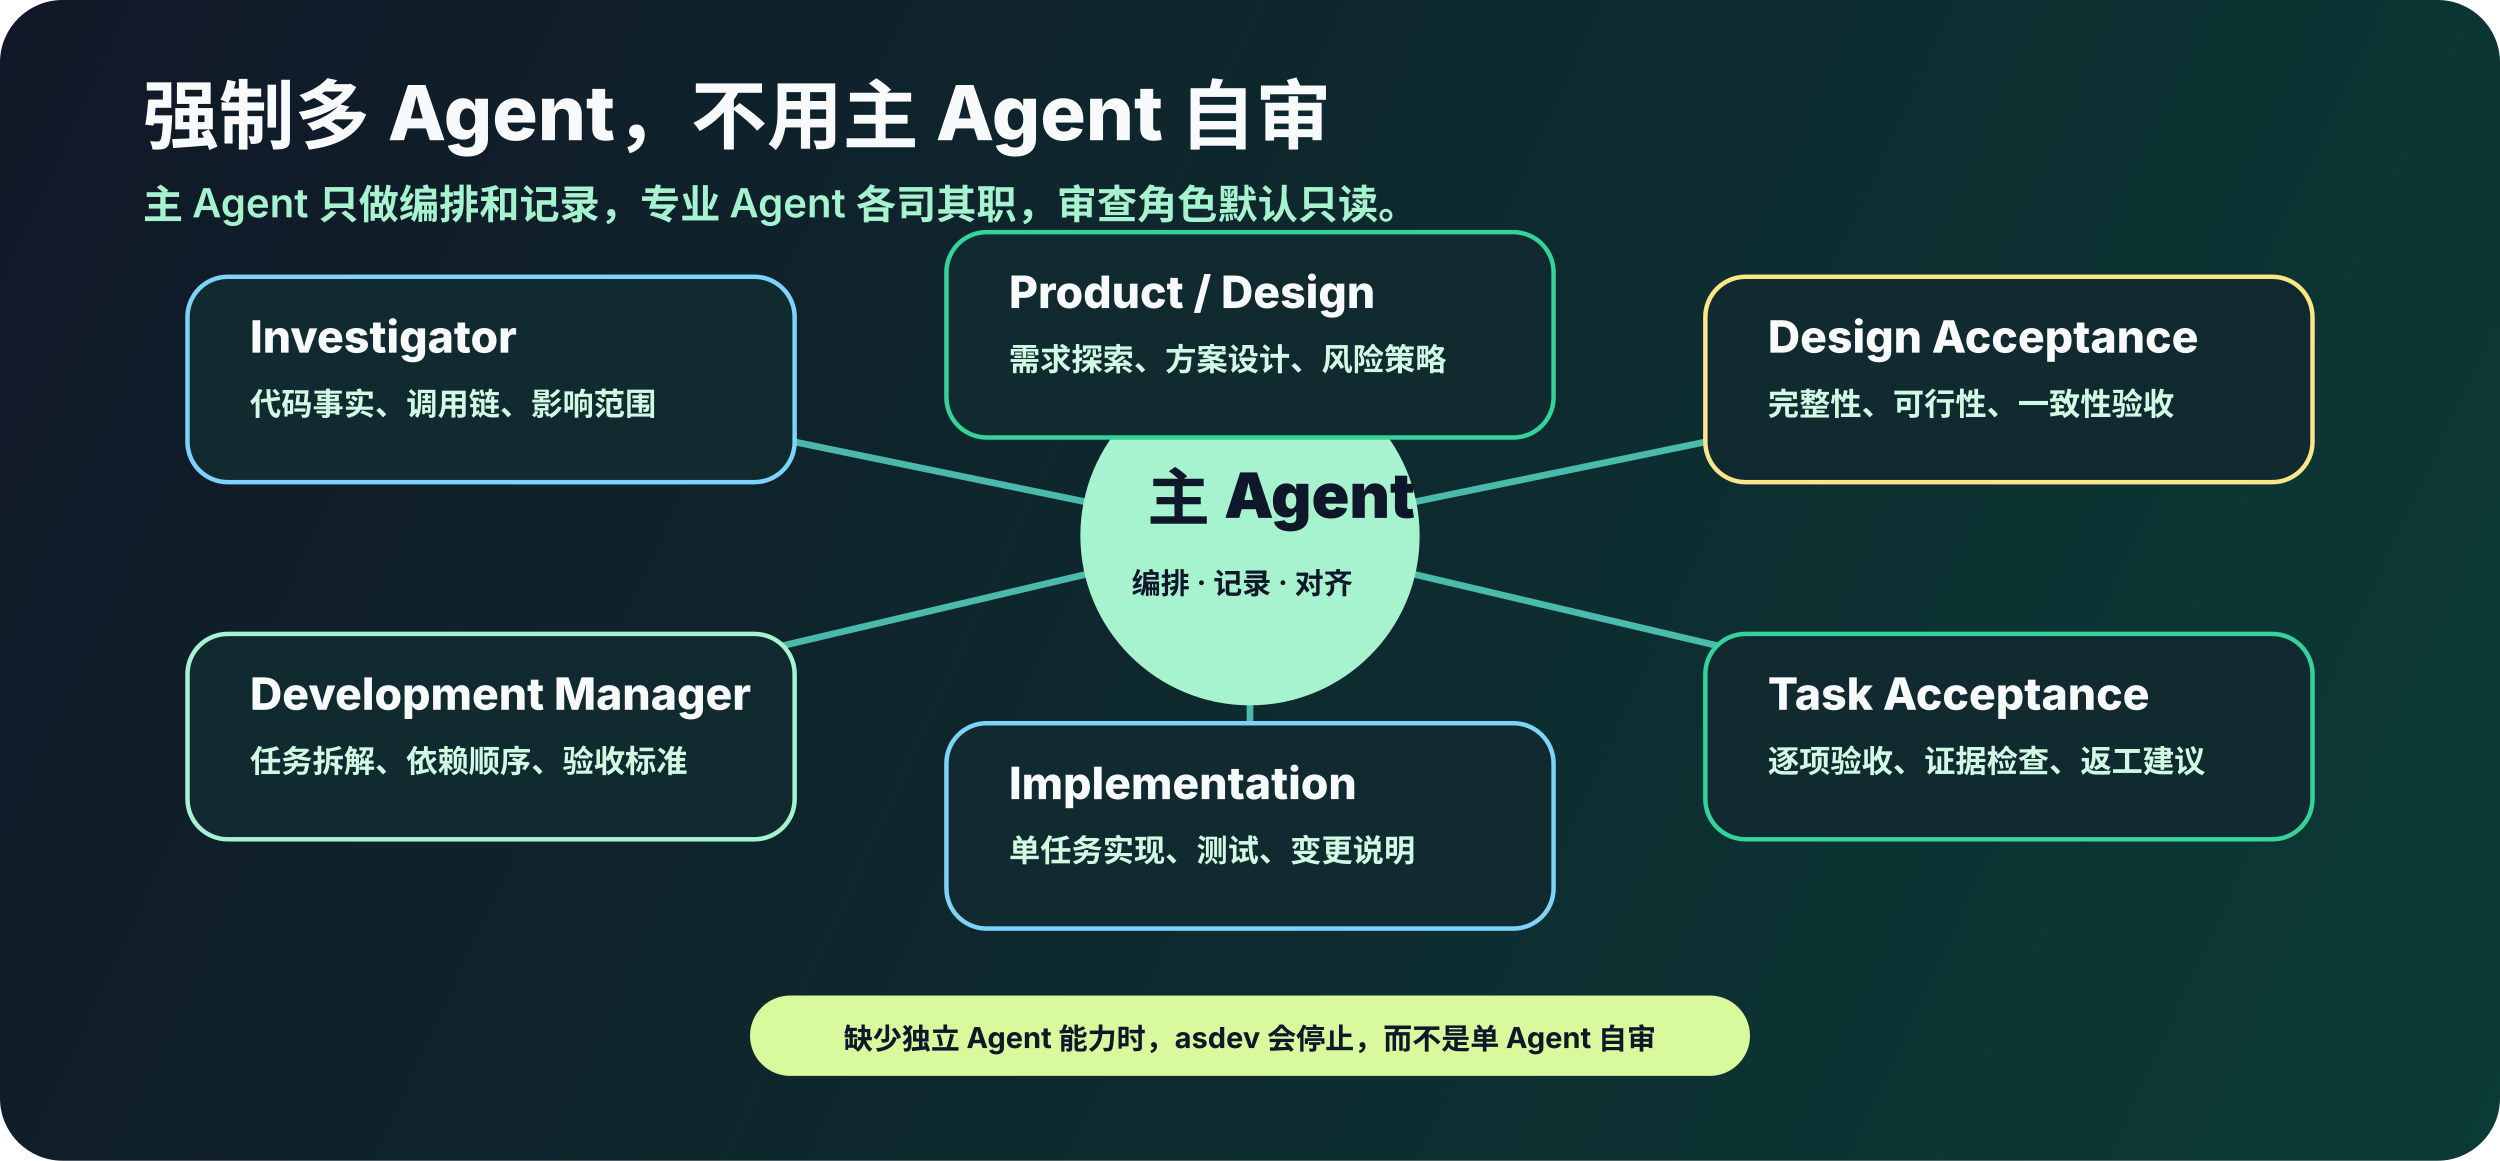
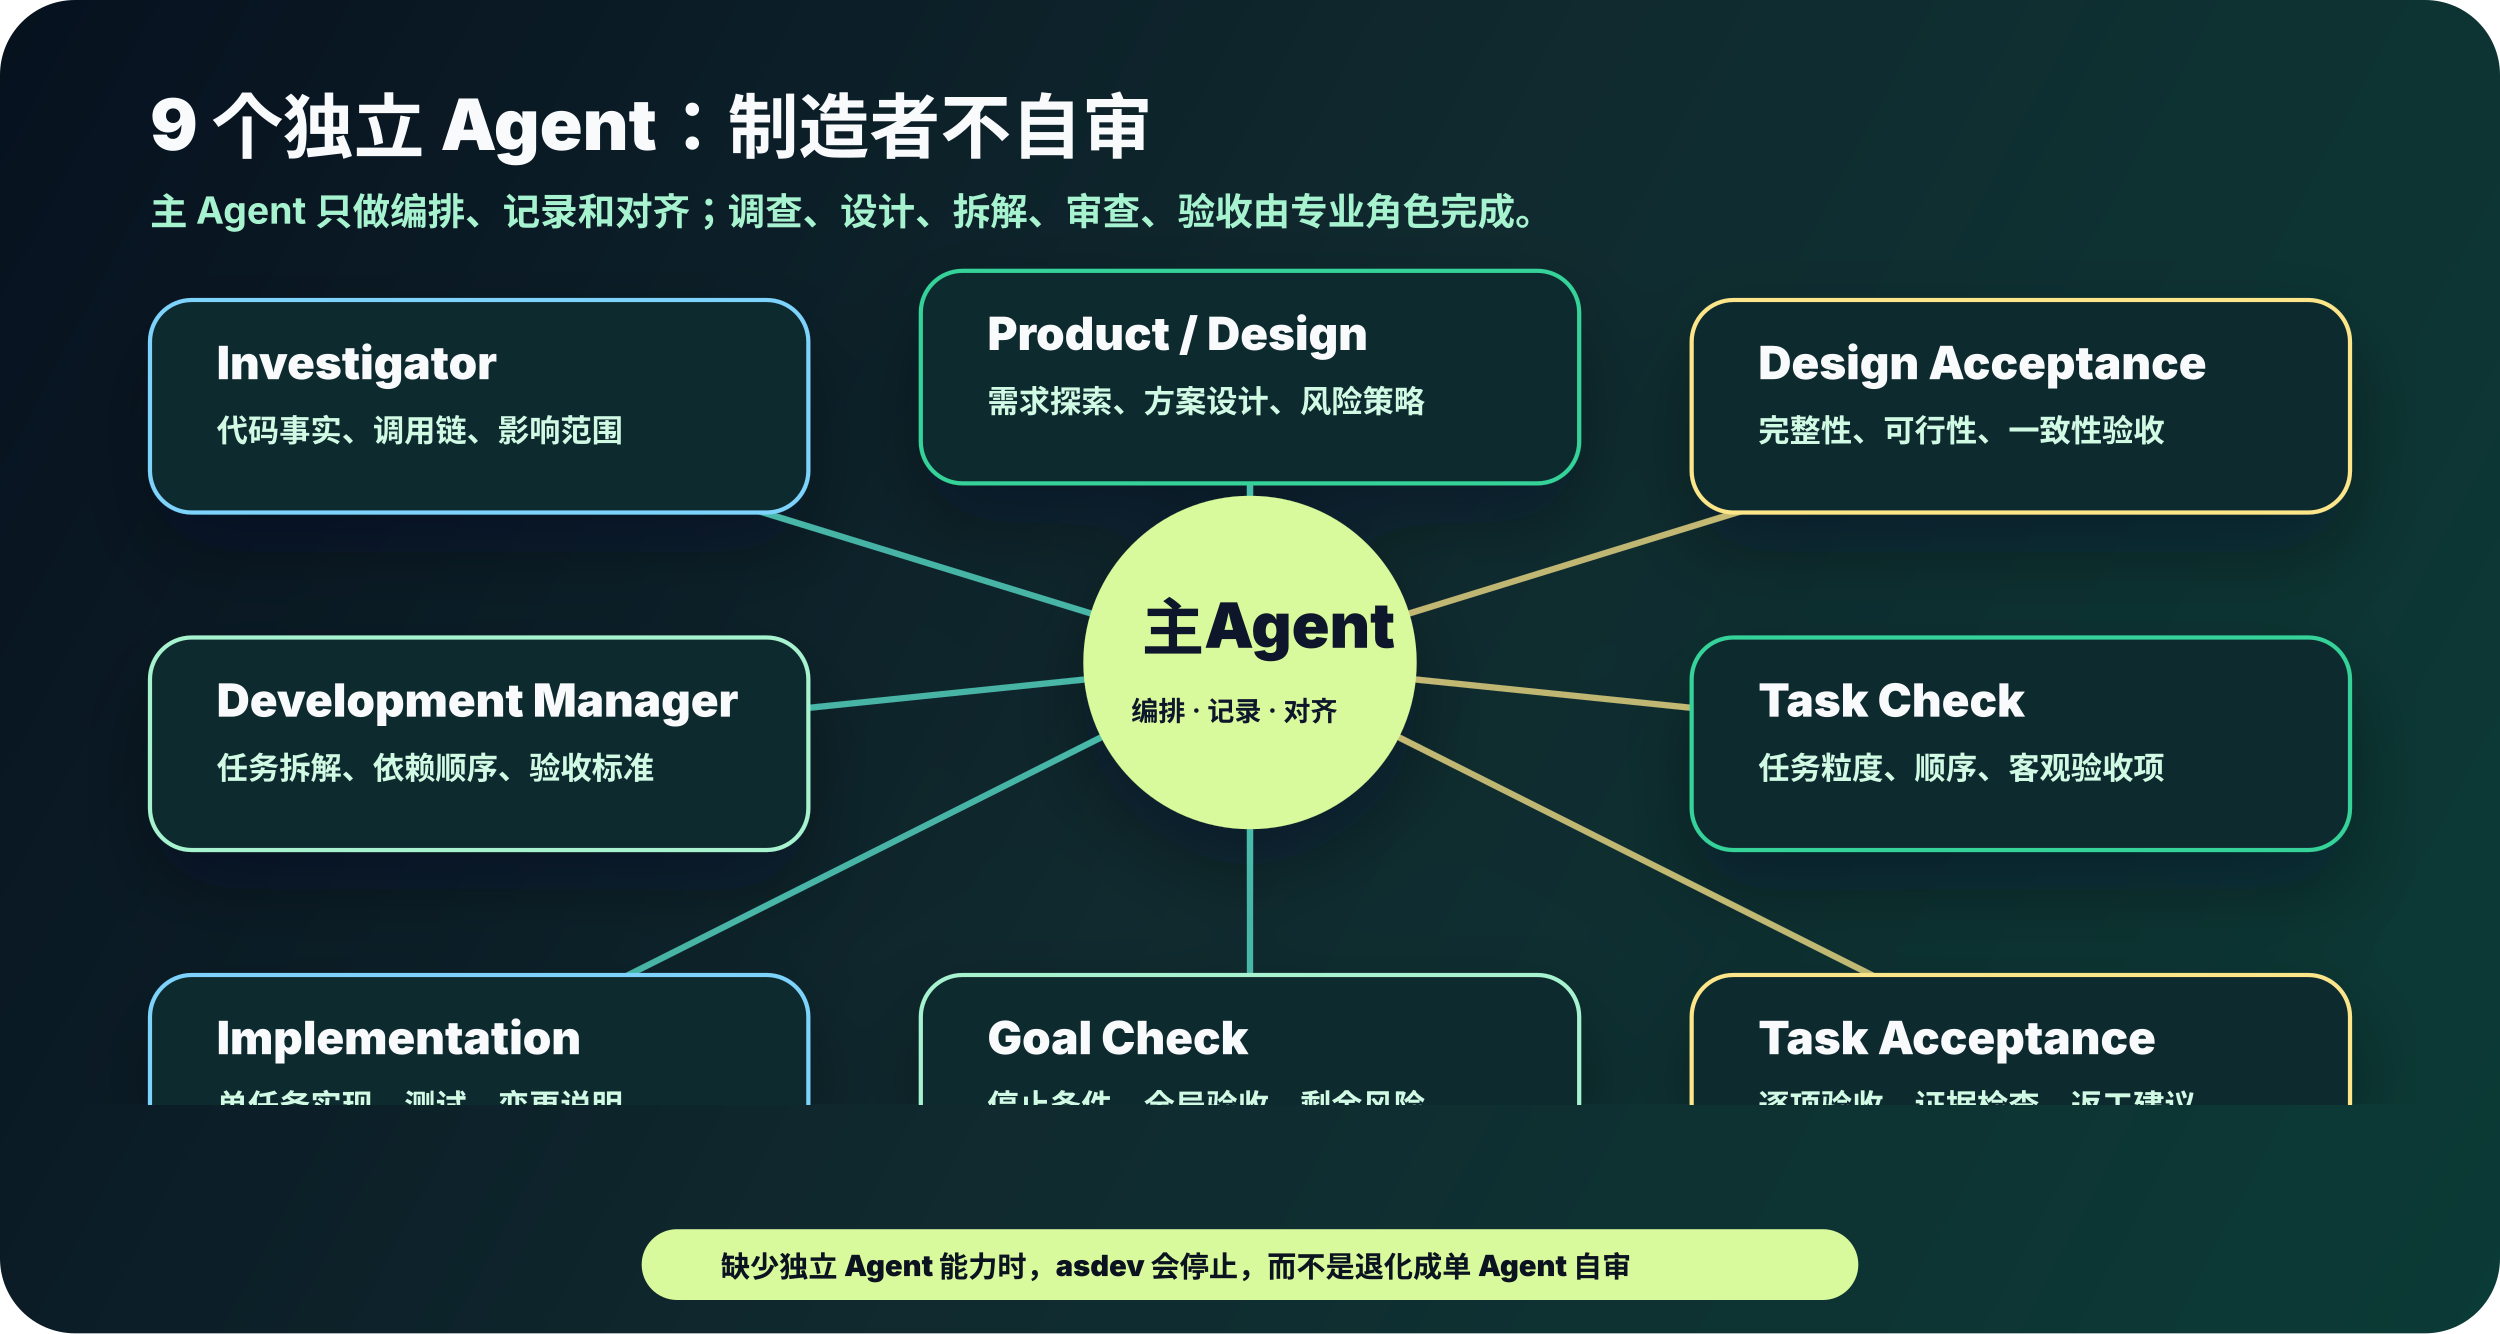
- <svg xmlns="http://www.w3.org/2000/svg" width="1120" height="520" viewBox="0 0 1120 520" fill="none" role="img" aria-labelledby="title desc">
+ <svg xmlns="http://www.w3.org/2000/svg" width="1200" height="640" viewBox="0 0 1200 640" fill="none" role="img" aria-labelledby="title desc">
  <defs>
-     <linearGradient id="bg" x1="0" y1="0" x2="1120" y2="520" gradientUnits="userSpaceOnUse">
-       <stop stop-color="#111827" />
+     <linearGradient id="bg" x1="0" y1="0" x2="1200" y2="640" gradientUnits="userSpaceOnUse">
+       <stop stop-color="#07111F" />
+       <stop offset="0.5" stop-color="#102A2F" />
      <stop offset="1" stop-color="#0B3B36" />
    </linearGradient>
+     <filter id="shadow" x="40" y="92" width="1120" height="438" filterUnits="userSpaceOnUse" color-interpolation-filters="sRGB">
+       <feDropShadow dx="0" dy="18" stdDeviation="20" flood-color="#020617" flood-opacity="0.36" />
+     </filter>
    <style>
-       .title { font: 800 34px Inter, "PingFang SC", "Microsoft YaHei", sans-serif; fill: #F8FAFC; }
-       .sub { font: 600 18px Inter, "PingFang SC", "Microsoft YaHei", sans-serif; fill: #A7F3D0; }
-       .name { font: 800 20px Inter, "PingFang SC", "Microsoft YaHei", sans-serif; fill: #F8FAFC; }
-       .desc { font: 600 14px Inter, "PingFang SC", "Microsoft YaHei", sans-serif; fill: #D1FAE5; }
-       .center { font: 900 28px Inter, "PingFang SC", "Microsoft YaHei", sans-serif; fill: #0F172A; }
+       .title { font: 900 34px Inter, "PingFang SC", "Microsoft YaHei", sans-serif; fill: #F8FAFC; letter-spacing: 0; }
+       .sub { font: 700 18px Inter, "PingFang SC", "Microsoft YaHei", sans-serif; fill: #A7F3D0; letter-spacing: 0; }
+       .name { font: 900 22px Inter, "PingFang SC", "Microsoft YaHei", sans-serif; fill: #F8FAFC; letter-spacing: 0; }
+       .desc { font: 700 15px Inter, "PingFang SC", "Microsoft YaHei", sans-serif; fill: #D1FAE5; letter-spacing: 0; }
+       .center { font: 900 30px Inter, "PingFang SC", "Microsoft YaHei", sans-serif; fill: #0F172A; letter-spacing: 0; }
      .label { font: 700 13px Inter, "PingFang SC", "Microsoft YaHei", sans-serif; fill: #0F172A; }
+       .tier { font: 900 14px Inter, "PingFang SC", "Microsoft YaHei", sans-serif; fill: #0B1220; letter-spacing: 0; }
    </style>
  </defs>
-   <rect width="1120" height="520" rx="28" fill="url(#bg)" />
-   <text x="64" y="64" class="title">强制多 Agent，不用主 Agent 自审</text>
-   <text x="64" y="98" class="sub">主 Agent 只做编排和记录，专业 Agent 各司其职，审查角色默认只读。</text>
-   <line x1="560" y1="240" x2="220" y2="170" stroke="#5EEAD4" stroke-width="3" stroke-opacity="0.75" />
-   <line x1="560" y1="240" x2="220" y2="320" stroke="#5EEAD4" stroke-width="3" stroke-opacity="0.75" />
-   <line x1="560" y1="240" x2="560" y2="150" stroke="#5EEAD4" stroke-width="3" stroke-opacity="0.75" />
-   <line x1="560" y1="240" x2="560" y2="350" stroke="#5EEAD4" stroke-width="3" stroke-opacity="0.75" />
-   <line x1="560" y1="240" x2="900" y2="170" stroke="#5EEAD4" stroke-width="3" stroke-opacity="0.75" />
-   <line x1="560" y1="240" x2="900" y2="320" stroke="#5EEAD4" stroke-width="3" stroke-opacity="0.75" />
-   <g>
-     <circle cx="560" cy="240" r="76" fill="#A7F3D0" />
-     <text x="514" y="233" class="center">主 Agent</text>
-     <text x="507" y="266" class="label">编排 · 记录 · 对齐</text>
+   <rect width="1200" height="640" rx="36" fill="url(#bg)" />
+   <text x="72" y="72" class="title">9 个独立 Agent：制造者不自审</text>
+   <text x="72" y="108" class="sub">主 Agent 只做编排、记录和对齐；调查、设计、拆解、审查、验收由专业角色完成。</text>
+   <g filter="url(#shadow)">
+     <line x1="600" y1="318" x2="230" y2="204" stroke="#5EEAD4" stroke-width="3" stroke-opacity="0.72" />
+     <line x1="600" y1="318" x2="230" y2="356" stroke="#5EEAD4" stroke-width="3" stroke-opacity="0.72" />
+     <line x1="600" y1="318" x2="230" y2="504" stroke="#5EEAD4" stroke-width="3" stroke-opacity="0.72" />
+     <line x1="600" y1="318" x2="600" y2="188" stroke="#5EEAD4" stroke-width="3" stroke-opacity="0.72" />
+     <line x1="600" y1="318" x2="600" y2="506" stroke="#5EEAD4" stroke-width="3" stroke-opacity="0.72" />
+     <line x1="600" y1="318" x2="970" y2="204" stroke="#FDE68A" stroke-width="3" stroke-opacity="0.74" />
+     <line x1="600" y1="318" x2="970" y2="356" stroke="#FDE68A" stroke-width="3" stroke-opacity="0.74" />
+     <line x1="600" y1="318" x2="970" y2="504" stroke="#FDE68A" stroke-width="3" stroke-opacity="0.74" />
+     <g>
+       <circle cx="600" cy="318" r="80" fill="#D9F99D" />
+       <text x="548" y="312" class="center">主Agent</text>
+       <text x="543" y="346" class="label">编排 · 记录 · 对齐</text>
+     </g>
+     <rect x="72" y="144" width="316" height="102" rx="20" fill="#102A2F" stroke="#7DD3FC" stroke-width="2" />
+     <text x="104" y="182" class="name">Investigator</text>
+     <text x="104" y="212" class="desc">代码事实、调用链、影响范围</text>
+     <rect x="442" y="130" width="316" height="102" rx="20" fill="#102A2F" stroke="#34D399" stroke-width="2" />
+     <text x="474" y="168" class="name">Product / Design</text>
+     <text x="474" y="198" class="desc">需求探索、方案设计、风险策略</text>
+     <rect x="812" y="144" width="316" height="102" rx="20" fill="#102A2F" stroke="#FDE68A" stroke-width="2" />
+     <text x="844" y="182" class="name">Design Acceptance</text>
+     <text x="844" y="212" class="desc">完整性、可行性、一致性验收</text>
+     <rect x="72" y="306" width="316" height="102" rx="20" fill="#102A2F" stroke="#A7F3D0" stroke-width="2" />
+     <text x="104" y="344" class="name">Development Manager</text>
+     <text x="104" y="374" class="desc">任务拆解、依赖顺序、验收标准</text>
+     <rect x="812" y="306" width="316" height="102" rx="20" fill="#102A2F" stroke="#34D399" stroke-width="2" />
+     <text x="844" y="344" class="name">Task Check</text>
+     <text x="844" y="374" class="desc">任务粒度、顺序、客观验收项</text>
+     <rect x="72" y="468" width="316" height="102" rx="20" fill="#102A2F" stroke="#7DD3FC" stroke-width="2" />
+     <text x="104" y="506" class="name">Implementation</text>
+     <text x="104" y="536" class="desc">单任务实现、测试、变更说明</text>
+     <rect x="442" y="468" width="316" height="102" rx="20" fill="#102A2F" stroke="#A7F3D0" stroke-width="2" />
+     <text x="474" y="506" class="name">Goal Check</text>
+     <text x="474" y="536" class="desc">停止条件、全局验收、剩余风险</text>
+     <rect x="812" y="468" width="316" height="102" rx="20" fill="#102A2F" stroke="#FDE68A" stroke-width="2" />
+     <text x="844" y="506" class="name">Task Acceptance</text>
+     <text x="844" y="536" class="desc">逐项验收、证据检查、返工建议</text>
  </g>
-   <g>
-     <rect x="84" y="124" width="272" height="92" rx="18" fill="#102A2F" stroke="#7DD3FC" stroke-width="2" />
-     <text x="112" y="158" class="name">Investigator</text>
-     <text x="112" y="186" class="desc">代码事实、调用链、影响范围</text>
-   </g>
-   <g>
-     <rect x="424" y="104" width="272" height="92" rx="18" fill="#102A2F" stroke="#34D399" stroke-width="2" />
-     <text x="452" y="138" class="name">Product / Design</text>
-     <text x="452" y="166" class="desc">需求探索、方案设计、风险策略</text>
-   </g>
-   <g>
-     <rect x="764" y="124" width="272" height="92" rx="18" fill="#102A2F" stroke="#FDE68A" stroke-width="2" />
-     <text x="792" y="158" class="name">Design Acceptance</text>
-     <text x="792" y="186" class="desc">完整性、可行性、一致性验收</text>
-   </g>
-   <g>
-     <rect x="84" y="284" width="272" height="92" rx="18" fill="#102A2F" stroke="#A7F3D0" stroke-width="2" />
-     <text x="112" y="318" class="name">Development Manager</text>
-     <text x="112" y="346" class="desc">任务拆解、依赖顺序、验收标准</text>
-   </g>
-   <g>
-     <rect x="424" y="324" width="272" height="92" rx="18" fill="#102A2F" stroke="#7DD3FC" stroke-width="2" />
-     <text x="452" y="358" class="name">Implementation</text>
-     <text x="452" y="386" class="desc">单任务实现、测试、变更说明</text>
-   </g>
-   <g>
-     <rect x="764" y="284" width="272" height="92" rx="18" fill="#102A2F" stroke="#34D399" stroke-width="2" />
-     <text x="792" y="318" class="name">Task Acceptance</text>
-     <text x="792" y="346" class="desc">逐项验收、证据检查、返工建议</text>
-   </g>
-   <rect x="336" y="446" width="448" height="36" rx="18" fill="#D9F99D" />
-   <text x="378" y="470" class="label">缺少独立 Agent 能力时，asdev 会停止，而不是单 Agent 自审</text>
+   <rect x="308" y="590" width="584" height="34" rx="17" fill="#D9F99D" />
+   <text x="346" y="613" class="tier">缺少独立 Agent 能力时，asdev 会停止，而不是退化成单 Agent 自审</text>
</svg>
